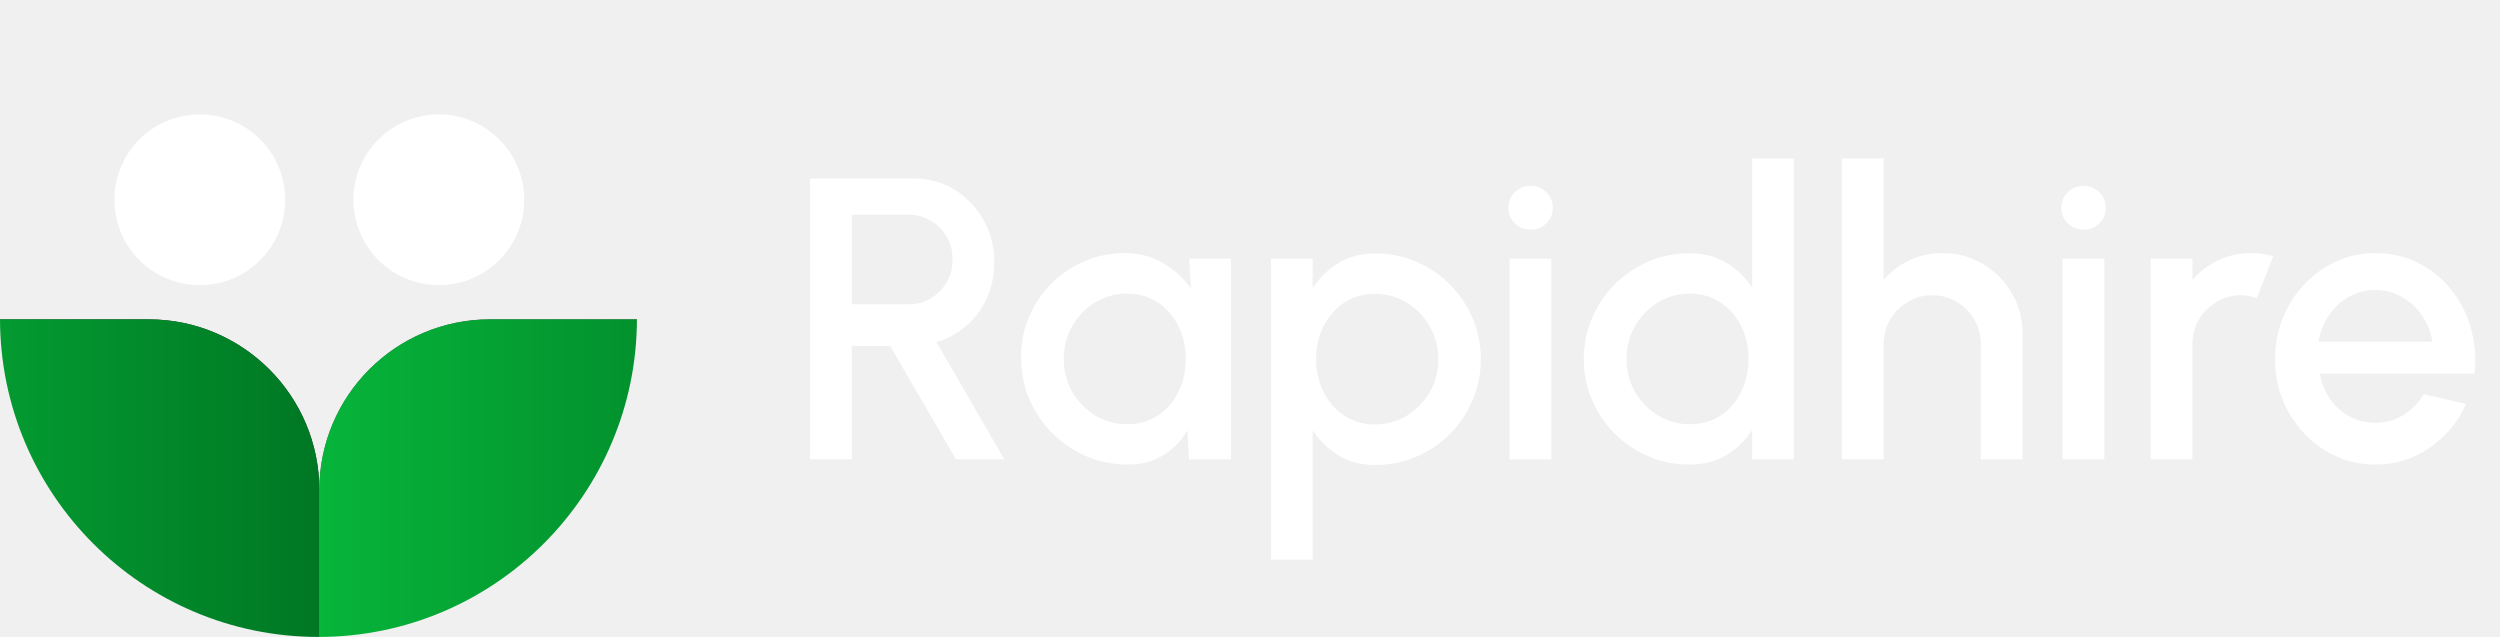
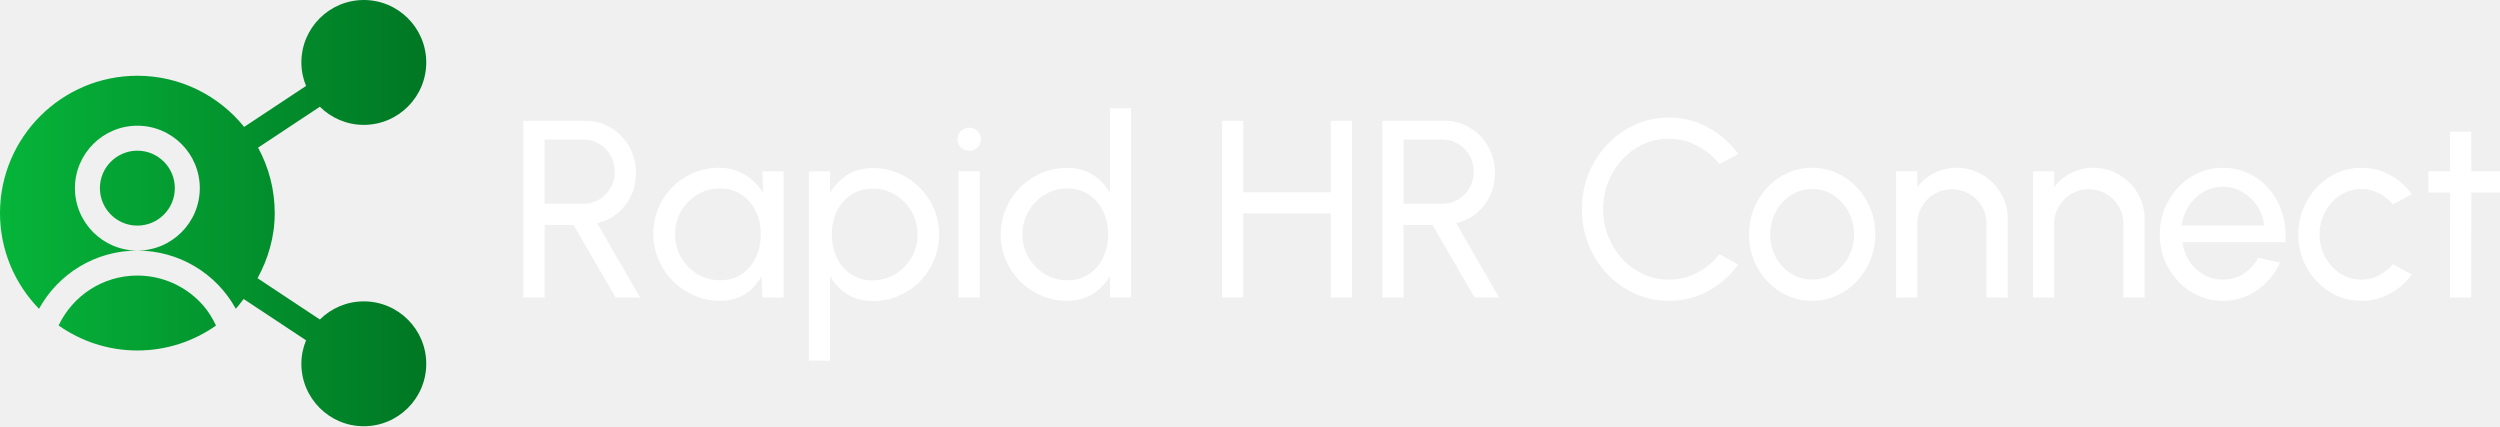
- <svg xmlns="http://www.w3.org/2000/svg" width="157" height="40" viewBox="0 0 157 40" fill="none">
-   <path d="M50.874 28.847V11.206H57.364C58.321 11.206 59.182 11.441 59.947 11.912C60.711 12.382 61.316 13.017 61.761 13.815C62.215 14.604 62.442 15.486 62.442 16.461C62.442 17.284 62.286 18.036 61.975 18.716C61.673 19.397 61.245 19.976 60.69 20.455C60.144 20.934 59.518 21.278 58.813 21.488L63.072 28.847H60.035L55.902 21.728H53.495V28.847H50.874ZM53.495 19.107H57.087C57.591 19.107 58.048 18.981 58.46 18.729C58.88 18.477 59.212 18.141 59.455 17.721C59.699 17.301 59.821 16.826 59.821 16.297C59.821 15.768 59.699 15.293 59.455 14.873C59.212 14.445 58.88 14.109 58.46 13.865C58.048 13.613 57.591 13.487 57.087 13.487H53.495V19.107ZM74.681 16.247H77.302V28.847H74.668L74.568 27.02C74.198 27.667 73.698 28.188 73.068 28.582C72.438 28.977 71.695 29.175 70.838 29.175C69.914 29.175 69.044 29.003 68.23 28.658C67.415 28.305 66.696 27.818 66.075 27.196C65.462 26.575 64.983 25.861 64.638 25.054C64.294 24.239 64.122 23.366 64.122 22.433C64.122 21.535 64.29 20.69 64.626 19.901C64.962 19.103 65.428 18.405 66.024 17.809C66.621 17.213 67.31 16.746 68.091 16.41C68.88 16.066 69.725 15.894 70.624 15.894C71.539 15.894 72.346 16.104 73.043 16.524C73.749 16.935 74.332 17.465 74.794 18.111L74.681 16.247ZM70.775 26.642C71.514 26.642 72.161 26.461 72.715 26.1C73.27 25.73 73.698 25.235 74.001 24.613C74.311 23.992 74.467 23.303 74.467 22.547C74.467 21.782 74.311 21.089 74.001 20.468C73.69 19.846 73.257 19.355 72.703 18.994C72.157 18.624 71.514 18.439 70.775 18.439C70.044 18.439 69.376 18.624 68.771 18.994C68.166 19.363 67.688 19.859 67.335 20.48C66.982 21.102 66.806 21.791 66.806 22.547C66.806 23.311 66.986 24.004 67.347 24.626C67.717 25.239 68.2 25.73 68.797 26.1C69.401 26.461 70.061 26.642 70.775 26.642ZM82.437 35.147H79.816V16.247H82.437V18.099C82.857 17.452 83.395 16.927 84.05 16.524C84.705 16.121 85.478 15.919 86.369 15.919C87.284 15.919 88.141 16.091 88.939 16.436C89.746 16.78 90.451 17.259 91.056 17.872C91.661 18.477 92.135 19.178 92.48 19.976C92.824 20.774 92.996 21.631 92.996 22.547C92.996 23.462 92.824 24.323 92.48 25.13C92.135 25.936 91.661 26.646 91.056 27.259C90.451 27.864 89.746 28.339 88.939 28.683C88.141 29.028 87.284 29.2 86.369 29.2C85.478 29.2 84.705 28.998 84.05 28.595C83.395 28.183 82.857 27.659 82.437 27.02V35.147ZM86.343 18.452C85.612 18.452 84.97 18.637 84.415 19.006C83.861 19.376 83.428 19.871 83.118 20.493C82.807 21.106 82.651 21.791 82.651 22.547C82.651 23.303 82.807 23.992 83.118 24.613C83.428 25.235 83.861 25.73 84.415 26.1C84.97 26.47 85.612 26.655 86.343 26.655C87.066 26.655 87.729 26.474 88.334 26.113C88.939 25.743 89.422 25.247 89.783 24.626C90.145 24.004 90.325 23.311 90.325 22.547C90.325 21.799 90.145 21.114 89.783 20.493C89.431 19.871 88.952 19.376 88.347 19.006C87.742 18.637 87.074 18.452 86.343 18.452ZM94.804 16.247H97.425V28.847H94.804V16.247ZM96.14 14.419C95.737 14.419 95.4 14.289 95.132 14.029C94.863 13.768 94.728 13.441 94.728 13.046C94.728 12.66 94.863 12.336 95.132 12.076C95.4 11.807 95.732 11.672 96.127 11.672C96.514 11.672 96.841 11.807 97.11 12.076C97.379 12.336 97.513 12.66 97.513 13.046C97.513 13.441 97.379 13.768 97.11 14.029C96.85 14.289 96.526 14.419 96.14 14.419ZM110.034 9.946H112.655V28.847H110.034V26.995C109.623 27.65 109.085 28.179 108.421 28.582C107.758 28.977 106.981 29.175 106.09 29.175C105.175 29.175 104.318 29.003 103.52 28.658C102.722 28.314 102.016 27.839 101.403 27.234C100.798 26.621 100.323 25.915 99.979 25.117C99.635 24.319 99.462 23.462 99.462 22.547C99.462 21.631 99.635 20.774 99.979 19.976C100.323 19.17 100.798 18.464 101.403 17.859C102.016 17.246 102.722 16.767 103.52 16.423C104.318 16.078 105.175 15.906 106.09 15.906C106.981 15.906 107.758 16.108 108.421 16.511C109.085 16.906 109.623 17.427 110.034 18.074V9.946ZM106.115 26.642C106.855 26.642 107.501 26.461 108.056 26.1C108.61 25.73 109.039 25.235 109.342 24.613C109.651 23.992 109.807 23.303 109.807 22.547C109.807 21.782 109.651 21.089 109.342 20.468C109.031 19.846 108.597 19.355 108.043 18.994C107.497 18.624 106.855 18.439 106.115 18.439C105.385 18.439 104.717 18.624 104.112 18.994C103.515 19.363 103.037 19.859 102.675 20.48C102.323 21.102 102.146 21.791 102.146 22.547C102.146 23.311 102.327 24.004 102.688 24.626C103.058 25.239 103.541 25.73 104.137 26.1C104.742 26.461 105.401 26.642 106.115 26.642ZM127.014 20.947V28.847H124.394V21.589C124.394 21.026 124.254 20.514 123.977 20.052C123.708 19.59 123.344 19.224 122.881 18.956C122.428 18.678 121.915 18.54 121.344 18.54C120.789 18.54 120.281 18.678 119.819 18.956C119.358 19.224 118.988 19.59 118.71 20.052C118.433 20.514 118.295 21.026 118.295 21.589V28.847H115.674V9.946H118.295V17.582C118.731 17.061 119.269 16.65 119.908 16.347C120.546 16.045 121.234 15.894 121.974 15.894C122.906 15.894 123.754 16.121 124.519 16.574C125.284 17.028 125.888 17.637 126.334 18.401C126.787 19.166 127.014 20.014 127.014 20.947ZM129.529 16.247H132.15V28.847H129.529V16.247ZM130.865 14.419C130.462 14.419 130.125 14.289 129.857 14.029C129.588 13.768 129.454 13.441 129.454 13.046C129.454 12.66 129.588 12.336 129.857 12.076C130.125 11.807 130.458 11.672 130.853 11.672C131.239 11.672 131.567 11.807 131.835 12.076C132.104 12.336 132.238 12.66 132.238 13.046C132.238 13.441 132.104 13.768 131.835 14.029C131.575 14.289 131.251 14.419 130.865 14.419ZM135.067 28.847V16.247H137.688V17.582C138.124 17.061 138.662 16.65 139.301 16.347C139.939 16.045 140.627 15.894 141.367 15.894C141.837 15.894 142.303 15.957 142.766 16.083L141.72 18.729C141.392 18.603 141.065 18.54 140.737 18.54C140.182 18.54 139.674 18.678 139.212 18.956C138.751 19.224 138.381 19.59 138.103 20.052C137.826 20.514 137.688 21.026 137.688 21.589V28.847H135.067ZM149.175 29.175C148.016 29.175 146.958 28.877 146 28.28C145.051 27.684 144.291 26.886 143.719 25.886C143.156 24.878 142.875 23.765 142.875 22.547C142.875 21.623 143.039 20.762 143.366 19.964C143.694 19.157 144.144 18.452 144.715 17.847C145.294 17.234 145.967 16.755 146.731 16.41C147.495 16.066 148.31 15.894 149.175 15.894C150.142 15.894 151.027 16.095 151.834 16.499C152.64 16.893 153.33 17.444 153.9 18.149C154.472 18.846 154.892 19.653 155.16 20.569C155.429 21.476 155.509 22.442 155.401 23.467H145.685C145.794 24.046 146.004 24.571 146.315 25.042C146.634 25.504 147.037 25.869 147.525 26.138C148.02 26.407 148.571 26.545 149.175 26.554C149.813 26.554 150.394 26.394 150.915 26.075C151.443 25.756 151.876 25.315 152.212 24.752L154.871 25.369C154.367 26.487 153.606 27.402 152.59 28.116C151.573 28.822 150.435 29.175 149.175 29.175ZM145.597 21.463H152.754C152.67 20.858 152.456 20.312 152.112 19.825C151.775 19.329 151.351 18.939 150.839 18.653C150.335 18.359 149.78 18.212 149.175 18.212C148.579 18.212 148.025 18.355 147.512 18.641C147.008 18.926 146.588 19.317 146.252 19.812C145.925 20.3 145.706 20.85 145.597 21.463Z" fill="#ffffff" />
-   <mask id="mask0_24_298" style="mask-type:alpha" maskUnits="userSpaceOnUse" x="0" y="0" width="40" height="40">
-     <path d="M20 40C31.046 40 40 31.046 40 20C40 8.954 31.046 0 20 0C8.954 0 0 8.954 0 20C0 31.046 8.954 40 20 40Z" fill="#D9D9D9" />
-   </mask>
-   <g mask="url(#mask0_24_298)">
-     <path d="M9.33 20.054H-4.182C-10.105 20.054 -14.906 24.855 -14.906 30.778V41.501C-14.906 47.424 -10.105 52.225 -4.182 52.225H9.33C15.252 52.225 20.054 47.424 20.054 41.501V30.778C20.054 24.855 15.252 20.054 9.33 20.054Z" fill="#343434" />
-     <path d="M9.33 20.054H-4.182C-10.105 20.054 -14.906 24.855 -14.906 30.778V41.501C-14.906 47.424 -10.105 52.225 -4.182 52.225H9.33C15.252 52.225 20.054 47.424 20.054 41.501V30.778C20.054 24.855 15.252 20.054 9.33 20.054Z" fill="url(#paint0_linear_24_298)" />
-   </g>
-   <mask id="mask1_24_298" style="mask-type:alpha" maskUnits="userSpaceOnUse" x="0" y="0" width="40" height="40">
-     <path d="M20 40C31.046 40 40 31.046 40 20C40 8.954 31.046 0 20 0C8.954 0 0 8.954 0 20C0 31.046 8.954 40 20 40Z" fill="#D9D9D9" />
-   </mask>
-   <g mask="url(#mask1_24_298)">
-     <path d="M44.289 20.054H30.777C24.855 20.054 20.054 24.855 20.054 30.778V41.501C20.054 47.424 24.855 52.225 30.777 52.225H44.289C50.212 52.225 55.013 47.424 55.013 41.501V30.778C55.013 24.855 50.212 20.054 44.289 20.054Z" fill="#606060" />
-     <path d="M44.289 20.054H30.777C24.855 20.054 20.054 24.855 20.054 30.778V41.501C20.054 47.424 24.855 52.225 30.777 52.225H44.289C50.212 52.225 55.013 47.424 55.013 41.501V30.778C55.013 24.855 50.212 20.054 44.289 20.054Z" fill="url(#paint1_linear_24_298)" />
-   </g>
-   <path d="M12.547 17.908C15.508 17.908 17.909 15.508 17.909 12.546C17.909 9.585 15.508 7.185 12.547 7.185C9.586 7.185 7.185 9.585 7.185 12.546C7.185 15.508 9.586 17.908 12.547 17.908Z" fill="#ffffff" />
-   <path d="M27.56 17.908C30.522 17.908 32.922 15.508 32.922 12.546C32.922 9.585 30.522 7.185 27.56 7.185C24.599 7.185 22.198 9.585 22.198 12.546C22.198 15.508 24.599 17.908 27.56 17.908Z" fill="#ffffff" />
+ <svg xmlns="http://www.w3.org/2000/svg" width="563" height="96" viewBox="0 0 563 96" fill="none">
+   <path d="M30.934 50.807C35.594 50.807 39.371 47.03 39.371 42.37C39.371 37.711 35.594 33.934 30.934 33.934C26.275 33.934 22.498 37.711 22.498 42.37C22.498 47.03 26.275 50.807 30.934 50.807Z" fill="url(#paint0_linear_111_257)" />
+   <path d="M45.77 68.803C42.026 64.514 36.619 62.056 30.934 62.056C23.134 62.056 16.37 66.61 13.195 73.298C18.223 76.834 24.334 78.929 30.934 78.929C37.522 78.929 43.622 76.843 48.645 73.32C47.881 71.722 46.975 70.184 45.77 68.803Z" fill="url(#paint1_linear_111_257)" />
+   <path d="M81.929 28.122C89.682 28.122 95.99 21.814 95.99 14.061C95.99 6.308 89.682 0 81.929 0C74.176 0 67.868 6.308 67.868 14.061C67.868 15.935 68.251 17.717 68.92 19.354L54.984 28.581C49.309 21.564 40.642 17.061 30.934 17.061C13.877 17.061 0 30.938 0 47.995C0 56.371 3.359 63.969 8.785 69.545C13.11 61.682 21.432 56.431 30.934 56.431C23.181 56.431 16.873 50.123 16.873 42.37C16.873 34.618 23.181 28.309 30.934 28.309C38.687 28.309 44.995 34.618 44.995 42.37C44.995 50.123 38.687 56.431 30.934 56.431C40.116 56.431 48.638 61.417 53.097 69.53C53.753 68.855 54.274 68.063 54.867 67.331L68.92 76.636C68.251 78.272 67.868 80.055 67.868 81.929C67.868 89.682 74.176 95.99 81.929 95.99C89.682 95.99 95.99 89.682 95.99 81.929C95.99 74.176 89.682 67.868 81.929 67.868C78.073 67.868 74.579 69.432 72.036 71.954L57.997 62.657C60.388 58.276 61.868 53.33 61.868 47.995C61.868 42.659 60.51 37.635 58.121 33.249L72.036 24.036C74.579 26.558 78.073 28.122 81.929 28.122Z" fill="url(#paint2_linear_111_257)" />
+   <path d="M117.861 67.008V27.209H131.847C133.97 27.209 135.884 27.73 137.59 28.773C139.314 29.815 140.679 31.227 141.683 33.008C142.707 34.771 143.218 36.742 143.218 38.921C143.218 40.835 142.839 42.579 142.081 44.152C141.323 45.725 140.281 47.042 138.954 48.103C137.646 49.146 136.159 49.866 134.491 50.264L144.156 67.008H138.641L129.147 50.662H122.637V67.008H117.861ZM122.637 45.886H131.364C132.653 45.886 133.837 45.573 134.917 44.948C135.998 44.303 136.85 43.441 137.476 42.361C138.12 41.262 138.442 40.03 138.442 38.665C138.442 37.282 138.12 36.05 137.476 34.97C136.85 33.871 135.998 33.008 134.917 32.383C133.837 31.738 132.653 31.416 131.364 31.416H122.637V45.886Z" fill="white" />
+   <path d="M171.698 38.58H176.474V67.008H171.698L171.499 62.203C170.609 63.852 169.377 65.188 167.804 66.212C166.25 67.235 164.392 67.747 162.232 67.747C160.147 67.747 158.195 67.358 156.376 66.581C154.556 65.785 152.946 64.696 151.543 63.312C150.16 61.91 149.079 60.299 148.302 58.48C147.525 56.66 147.137 54.699 147.137 52.595C147.137 50.567 147.516 48.653 148.274 46.853C149.032 45.052 150.084 43.479 151.429 42.133C152.794 40.769 154.367 39.708 156.148 38.95C157.93 38.173 159.844 37.784 161.891 37.784C164.127 37.784 166.089 38.315 167.775 39.376C169.462 40.418 170.827 41.773 171.869 43.441L171.698 38.58ZM162.147 63.113C164.023 63.113 165.643 62.658 167.008 61.749C168.391 60.82 169.453 59.569 170.192 57.996C170.95 56.423 171.329 54.689 171.329 52.794C171.329 50.861 170.95 49.117 170.192 47.563C169.434 45.99 168.363 44.749 166.979 43.839C165.615 42.911 164.004 42.446 162.147 42.446C160.27 42.446 158.565 42.911 157.03 43.839C155.495 44.768 154.272 46.019 153.363 47.592C152.472 49.146 152.026 50.88 152.026 52.794C152.026 54.708 152.491 56.452 153.419 58.025C154.348 59.579 155.58 60.82 157.115 61.749C158.65 62.658 160.327 63.113 162.147 63.113Z" fill="white" />
+   <path d="M186.932 81.222H182.156V38.58H186.932V43.441C187.899 41.773 189.187 40.428 190.798 39.404C192.409 38.362 194.323 37.841 196.541 37.841C198.606 37.841 200.54 38.23 202.34 39.007C204.159 39.783 205.751 40.864 207.116 42.247C208.48 43.612 209.551 45.194 210.328 46.995C211.105 48.795 211.494 50.728 211.494 52.794C211.494 54.86 211.105 56.802 210.328 58.622C209.551 60.441 208.48 62.042 207.116 63.426C205.751 64.79 204.159 65.861 202.34 66.638C200.54 67.415 198.606 67.804 196.541 67.804C194.323 67.804 192.409 67.292 190.798 66.269C189.187 65.226 187.899 63.871 186.932 62.203V81.222ZM196.484 42.475C194.646 42.475 193.035 42.939 191.651 43.868C190.268 44.796 189.197 46.038 188.439 47.592C187.7 49.146 187.33 50.88 187.33 52.794C187.33 54.689 187.7 56.423 188.439 57.996C189.197 59.569 190.258 60.82 191.623 61.749C193.006 62.677 194.627 63.142 196.484 63.142C198.322 63.142 200.009 62.687 201.544 61.777C203.079 60.849 204.311 59.607 205.24 58.053C206.168 56.48 206.633 54.727 206.633 52.794C206.633 50.899 206.178 49.174 205.268 47.62C204.358 46.047 203.136 44.796 201.601 43.868C200.066 42.939 198.36 42.475 196.484 42.475Z" fill="white" />
+   <path d="M215.859 38.58H220.635V67.008H215.859V38.58ZM218.303 33.946C217.545 33.946 216.911 33.7 216.399 33.207C215.887 32.715 215.631 32.099 215.631 31.359C215.631 30.62 215.887 30.004 216.399 29.512C216.911 29.019 217.536 28.773 218.275 28.773C219.014 28.773 219.64 29.019 220.151 29.512C220.663 30.004 220.919 30.62 220.919 31.359C220.919 32.099 220.663 32.715 220.151 33.207C219.659 33.7 219.043 33.946 218.303 33.946Z" fill="white" />
+   <path d="M249.959 24.366H254.734V67.008H249.959V62.175C248.992 63.843 247.694 65.188 246.064 66.212C244.434 67.235 242.52 67.747 240.322 67.747C238.256 67.747 236.323 67.358 234.522 66.581C232.722 65.804 231.13 64.734 229.747 63.369C228.382 61.986 227.311 60.394 226.534 58.593C225.757 56.793 225.369 54.86 225.369 52.794C225.369 50.728 225.757 48.795 226.534 46.995C227.311 45.175 228.382 43.583 229.747 42.219C231.13 40.835 232.722 39.755 234.522 38.978C236.323 38.201 238.256 37.812 240.322 37.812C242.52 37.812 244.434 38.324 246.064 39.348C247.694 40.371 248.992 41.717 249.959 43.384V24.366ZM240.378 63.113C242.255 63.113 243.875 62.658 245.24 61.749C246.623 60.82 247.684 59.569 248.424 57.996C249.182 56.423 249.561 54.689 249.561 52.794C249.561 50.861 249.182 49.117 248.424 47.563C247.665 45.99 246.595 44.749 245.211 43.839C243.847 42.911 242.236 42.446 240.378 42.446C238.502 42.446 236.797 42.911 235.261 43.839C233.745 44.768 232.532 46.019 231.623 47.592C230.713 49.146 230.258 50.88 230.258 52.794C230.258 54.708 230.723 56.452 231.651 58.025C232.58 59.579 233.812 60.82 235.347 61.749C236.882 62.658 238.559 63.113 240.378 63.113Z" fill="white" />
+   <path d="M299.689 27.209H304.465V67.008H299.689V48.075H279.989V67.008H275.213V27.209H279.989V43.299H299.689V27.209Z" fill="white" />
+   <path d="M311.303 67.008V27.209H325.289C327.412 27.209 329.326 27.73 331.031 28.773C332.756 29.815 334.121 31.227 335.125 33.008C336.148 34.771 336.66 36.742 336.66 38.921C336.66 40.835 336.281 42.579 335.523 44.152C334.765 45.725 333.723 47.042 332.396 48.103C331.088 49.146 329.601 49.866 327.933 50.264L337.598 67.008H332.083L322.588 50.662H316.078V67.008H311.303ZM316.078 45.886H324.806C326.094 45.886 327.279 45.573 328.359 44.948C329.439 44.303 330.292 43.441 330.918 42.361C331.562 41.262 331.884 40.03 331.884 38.665C331.884 37.282 331.562 36.05 330.918 34.97C330.292 33.871 329.439 33.008 328.359 32.383C327.279 31.738 326.094 31.416 324.806 31.416H316.078V45.886Z" fill="white" />
+   <path d="M375.808 67.747C373.117 67.747 370.587 67.216 368.218 66.155C365.849 65.075 363.764 63.596 361.963 61.72C360.182 59.825 358.78 57.627 357.756 55.125C356.752 52.623 356.249 49.951 356.249 47.108C356.249 44.266 356.752 41.593 357.756 39.092C358.78 36.59 360.182 34.401 361.963 32.525C363.764 30.63 365.849 29.151 368.218 28.09C370.587 27.01 373.117 26.47 375.808 26.47C379.03 26.47 381.996 27.218 384.706 28.716C387.416 30.213 389.662 32.203 391.443 34.685L387.207 36.96C385.881 35.216 384.203 33.833 382.176 32.809C380.167 31.767 378.044 31.246 375.808 31.246C373.742 31.246 371.809 31.663 370.009 32.496C368.227 33.33 366.664 34.477 365.318 35.936C363.972 37.396 362.921 39.082 362.162 40.996C361.404 42.911 361.025 44.948 361.025 47.108C361.025 49.288 361.404 51.335 362.162 53.249C362.939 55.163 364.001 56.85 365.346 58.309C366.711 59.768 368.284 60.915 370.065 61.749C371.866 62.564 373.78 62.971 375.808 62.971C378.12 62.971 380.261 62.45 382.232 61.408C384.222 60.346 385.881 58.963 387.207 57.257L391.443 59.56C389.662 62.042 387.416 64.032 384.706 65.53C381.996 67.008 379.03 67.747 375.808 67.747Z" fill="white" />
+   <path d="M408.095 67.747C405.479 67.747 403.091 67.074 400.931 65.729C398.789 64.383 397.074 62.583 395.785 60.327C394.516 58.053 393.881 55.542 393.881 52.794C393.881 50.709 394.25 48.767 394.989 46.966C395.729 45.147 396.742 43.555 398.031 42.19C399.339 40.807 400.855 39.727 402.58 38.95C404.304 38.173 406.143 37.784 408.095 37.784C410.71 37.784 413.088 38.457 415.23 39.803C417.39 41.148 419.106 42.958 420.375 45.232C421.664 47.506 422.308 50.027 422.308 52.794C422.308 54.86 421.939 56.793 421.2 58.593C420.461 60.394 419.437 61.986 418.13 63.369C416.841 64.734 415.334 65.804 413.61 66.581C411.904 67.358 410.066 67.747 408.095 67.747ZM408.095 62.971C409.876 62.971 411.477 62.507 412.899 61.578C414.339 60.63 415.467 59.389 416.282 57.854C417.116 56.3 417.533 54.613 417.533 52.794C417.533 50.937 417.106 49.231 416.253 47.677C415.419 46.123 414.292 44.882 412.87 43.953C411.449 43.024 409.857 42.56 408.095 42.56C406.313 42.56 404.712 43.034 403.29 43.981C401.869 44.91 400.741 46.151 399.907 47.705C399.074 49.259 398.657 50.956 398.657 52.794C398.657 54.689 399.083 56.414 399.936 57.968C400.789 59.503 401.935 60.725 403.376 61.635C404.816 62.526 406.389 62.971 408.095 62.971Z" fill="white" />
+   <path d="M452.142 49.326V67.008H447.367V50.378C447.367 48.937 447.016 47.63 446.315 46.455C445.614 45.28 444.675 44.351 443.5 43.669C442.325 42.967 441.018 42.617 439.577 42.617C438.156 42.617 436.848 42.967 435.654 43.669C434.479 44.351 433.541 45.28 432.84 46.455C432.139 47.63 431.788 48.937 431.788 50.378V67.008H427.012V38.58H431.788V42.133C432.793 40.807 434.062 39.755 435.598 38.978C437.133 38.182 438.8 37.784 440.601 37.784C442.723 37.784 444.656 38.305 446.4 39.348C448.163 40.371 449.556 41.755 450.579 43.498C451.621 45.242 452.142 47.184 452.142 49.326Z" fill="white" />
+   <path d="M482.958 49.326V67.008H478.182V50.378C478.182 48.937 477.831 47.63 477.13 46.455C476.429 45.28 475.491 44.351 474.316 43.669C473.141 42.967 471.833 42.617 470.393 42.617C468.971 42.617 467.664 42.967 466.47 43.669C465.295 44.351 464.356 45.28 463.655 46.455C462.954 47.63 462.603 48.937 462.603 50.378V67.008H457.828V38.58H462.603V42.133C463.608 40.807 464.878 39.755 466.413 38.978C467.948 38.182 469.616 37.784 471.416 37.784C473.539 37.784 475.472 38.305 477.215 39.348C478.978 40.371 480.371 41.755 481.394 43.498C482.437 45.242 482.958 47.184 482.958 49.326Z" fill="white" />
+   <path d="M500.596 67.747C497.98 67.747 495.592 67.074 493.432 65.729C491.29 64.383 489.575 62.583 488.287 60.327C487.017 58.053 486.382 55.542 486.382 52.794C486.382 50.709 486.751 48.767 487.491 46.966C488.23 45.147 489.244 43.555 490.532 42.19C491.84 40.807 493.356 39.727 495.081 38.95C496.805 38.173 498.644 37.784 500.596 37.784C502.737 37.784 504.699 38.22 506.48 39.092C508.281 39.945 509.816 41.139 511.086 42.674C512.374 44.209 513.331 45.99 513.957 48.018C514.601 50.046 514.838 52.216 514.667 54.528H491.47C491.698 56.139 492.229 57.579 493.062 58.849C493.896 60.1 494.958 61.095 496.246 61.834C497.554 62.573 499.004 62.952 500.596 62.971C502.301 62.971 503.846 62.535 505.229 61.663C506.613 60.773 507.731 59.56 508.584 58.025L513.445 59.162C512.308 61.682 510.593 63.748 508.3 65.359C506.007 66.951 503.439 67.747 500.596 67.747ZM491.328 50.776H509.863C509.712 49.184 509.2 47.734 508.328 46.426C507.456 45.099 506.348 44.038 505.002 43.242C503.656 42.446 502.188 42.048 500.596 42.048C499.004 42.048 497.545 42.437 496.218 43.214C494.891 43.991 493.792 45.043 492.92 46.369C492.067 47.677 491.537 49.146 491.328 50.776Z" fill="white" />
+   <path d="M538.878 59.503L543.142 61.806C541.854 63.606 540.214 65.046 538.224 66.127C536.253 67.207 534.112 67.747 531.8 67.747C529.184 67.747 526.796 67.074 524.636 65.729C522.494 64.383 520.779 62.583 519.49 60.327C518.221 58.053 517.586 55.542 517.586 52.794C517.586 50.709 517.955 48.767 518.694 46.966C519.434 45.147 520.447 43.555 521.736 42.19C523.044 40.807 524.56 39.727 526.285 38.95C528.009 38.173 529.848 37.784 531.8 37.784C534.112 37.784 536.253 38.324 538.224 39.404C540.214 40.485 541.854 41.935 543.142 43.754L538.878 46.057C537.968 44.938 536.888 44.076 535.637 43.47C534.387 42.863 533.107 42.56 531.8 42.56C530.037 42.56 528.436 43.034 526.995 43.981C525.574 44.91 524.446 46.151 523.612 47.705C522.779 49.259 522.362 50.956 522.362 52.794C522.362 54.632 522.779 56.328 523.612 57.883C524.465 59.418 525.602 60.65 527.024 61.578C528.464 62.507 530.056 62.971 531.8 62.971C533.202 62.971 534.519 62.649 535.751 62.005C536.983 61.36 538.025 60.526 538.878 59.503Z" fill="white" />
+   <path d="M563 43.356H556.547L556.518 67.008H551.743L551.771 43.356H546.881V38.58H551.771L551.743 29.654H556.518L556.547 38.58H563V43.356Z" fill="white" />
  <defs>
-     <linearGradient id="paint0_linear_24_298" x1="-14.906" y1="36.139" x2="20.054" y2="36.139" gradientUnits="userSpaceOnUse">
+     <linearGradient id="paint0_linear_111_257" x1="0" y1="47.995" x2="95.99" y2="47.995" gradientUnits="userSpaceOnUse">
      <stop stop-color="#06B53A" />
      <stop offset="1" stop-color="#007724" />
    </linearGradient>
-     <linearGradient id="paint1_linear_24_298" x1="20.054" y1="36.139" x2="55.013" y2="36.139" gradientUnits="userSpaceOnUse">
+     <linearGradient id="paint1_linear_111_257" x1="0" y1="47.995" x2="95.99" y2="47.995" gradientUnits="userSpaceOnUse">
+       <stop stop-color="#06B53A" />
+       <stop offset="1" stop-color="#007724" />
+     </linearGradient>
+     <linearGradient id="paint2_linear_111_257" x1="0" y1="47.995" x2="95.99" y2="47.995" gradientUnits="userSpaceOnUse">
      <stop stop-color="#06B53A" />
      <stop offset="1" stop-color="#007724" />
    </linearGradient>
  </defs>
</svg>
